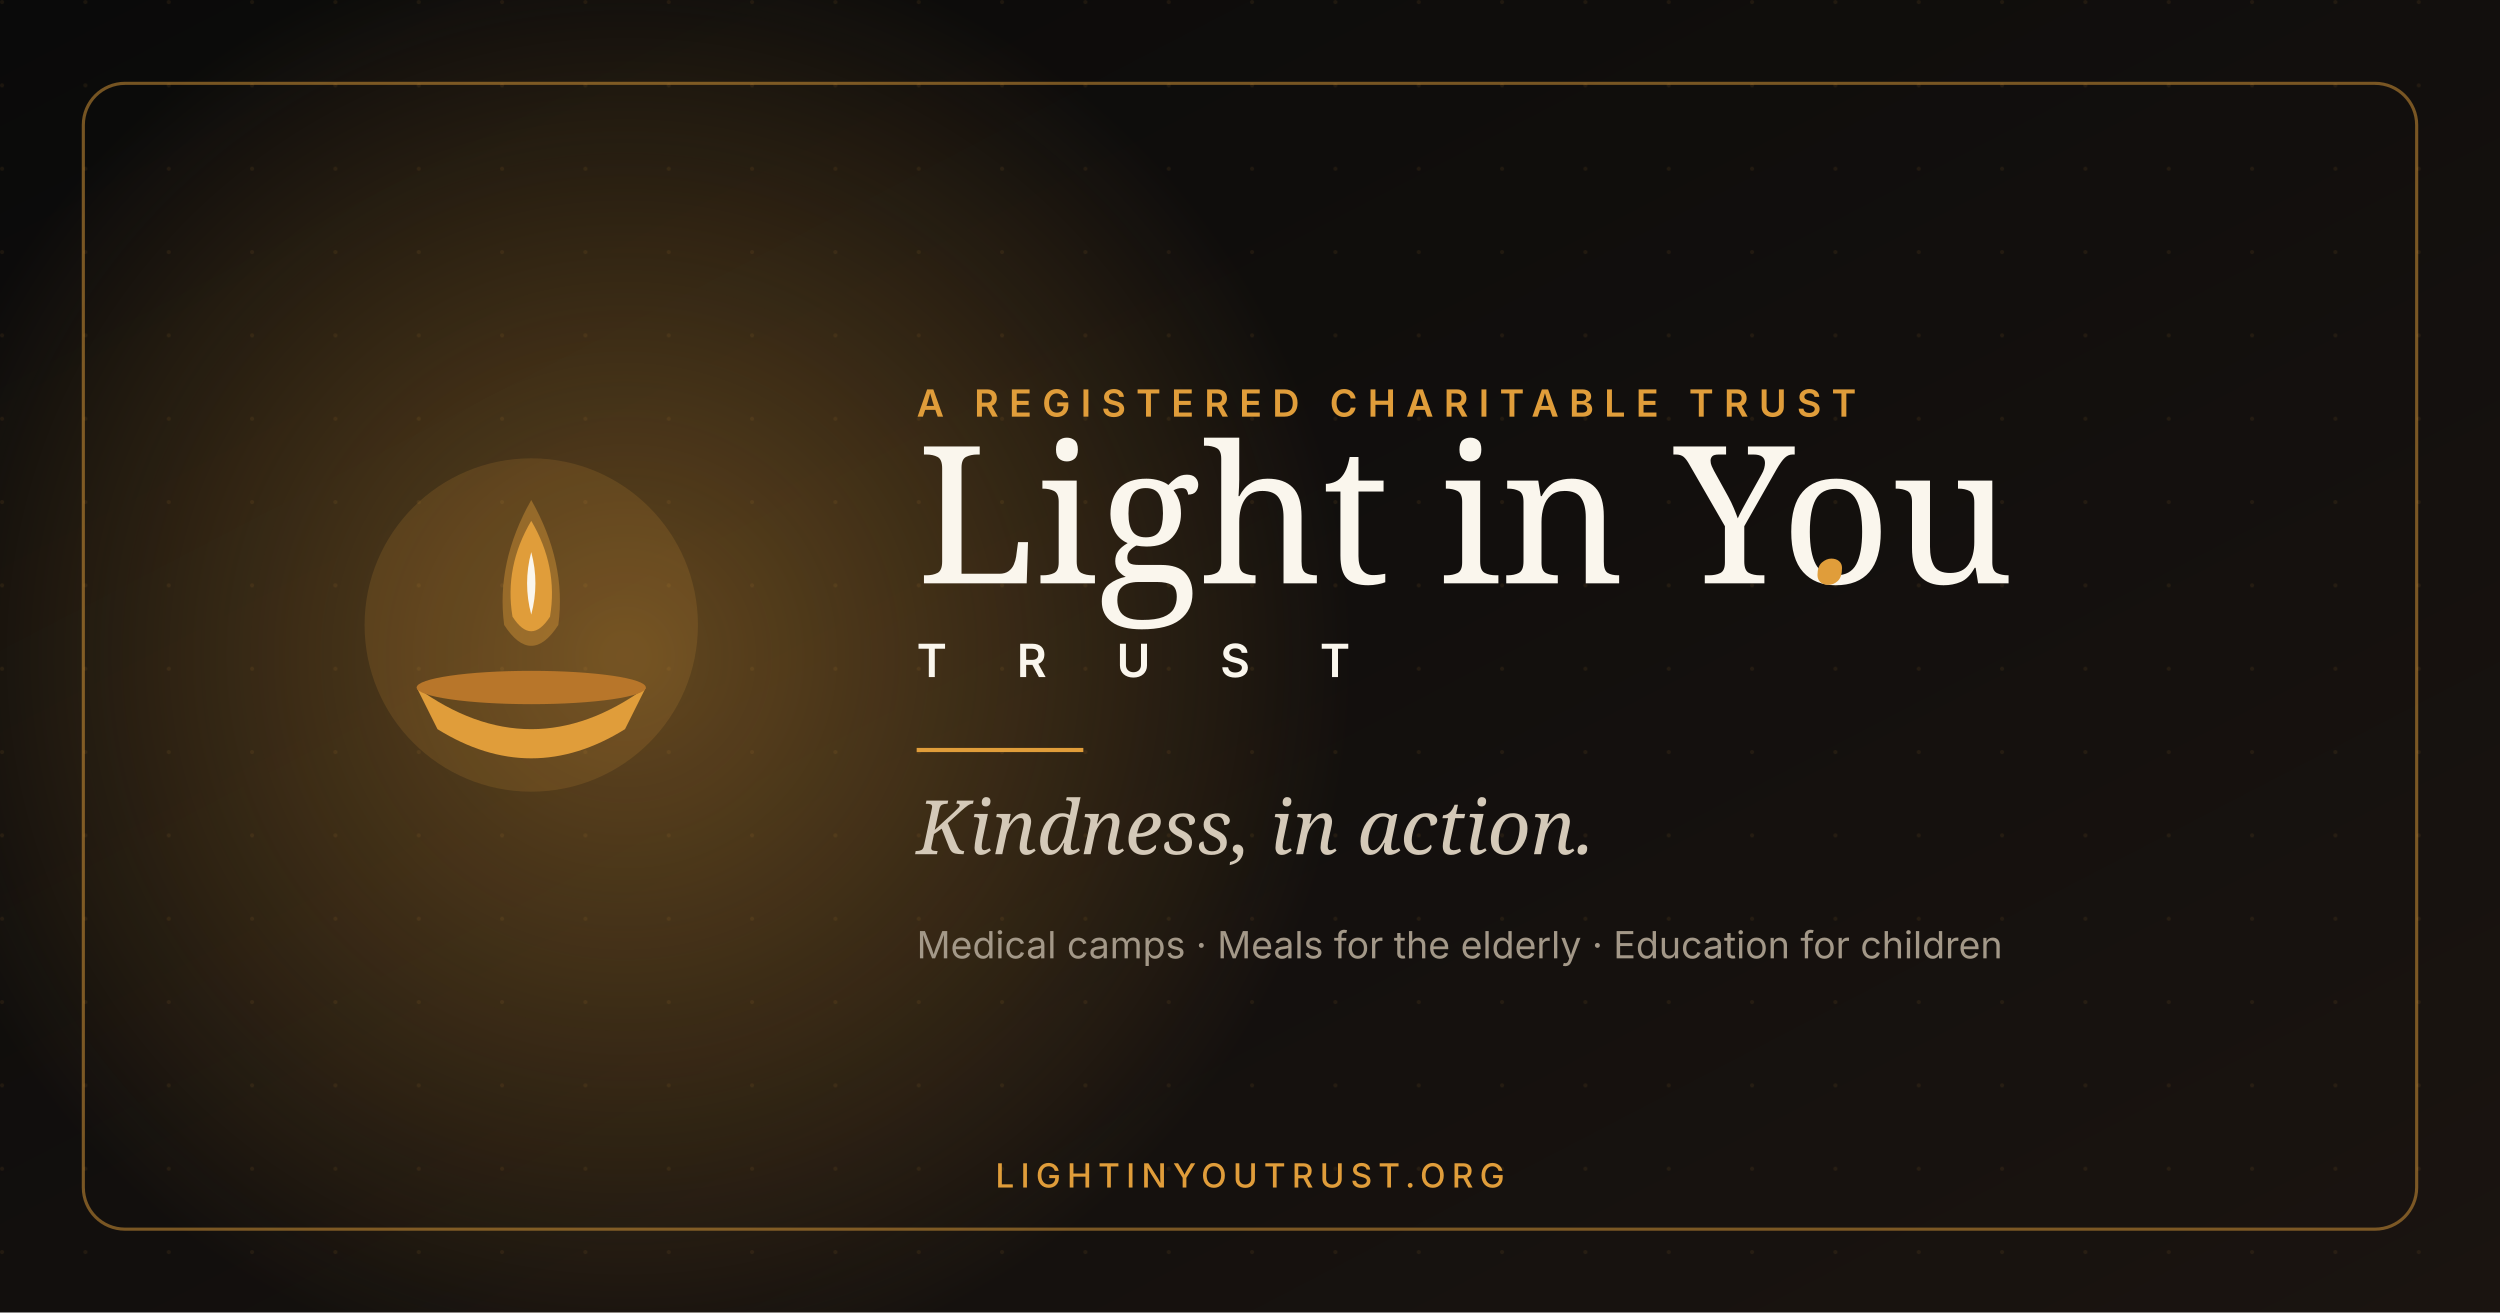
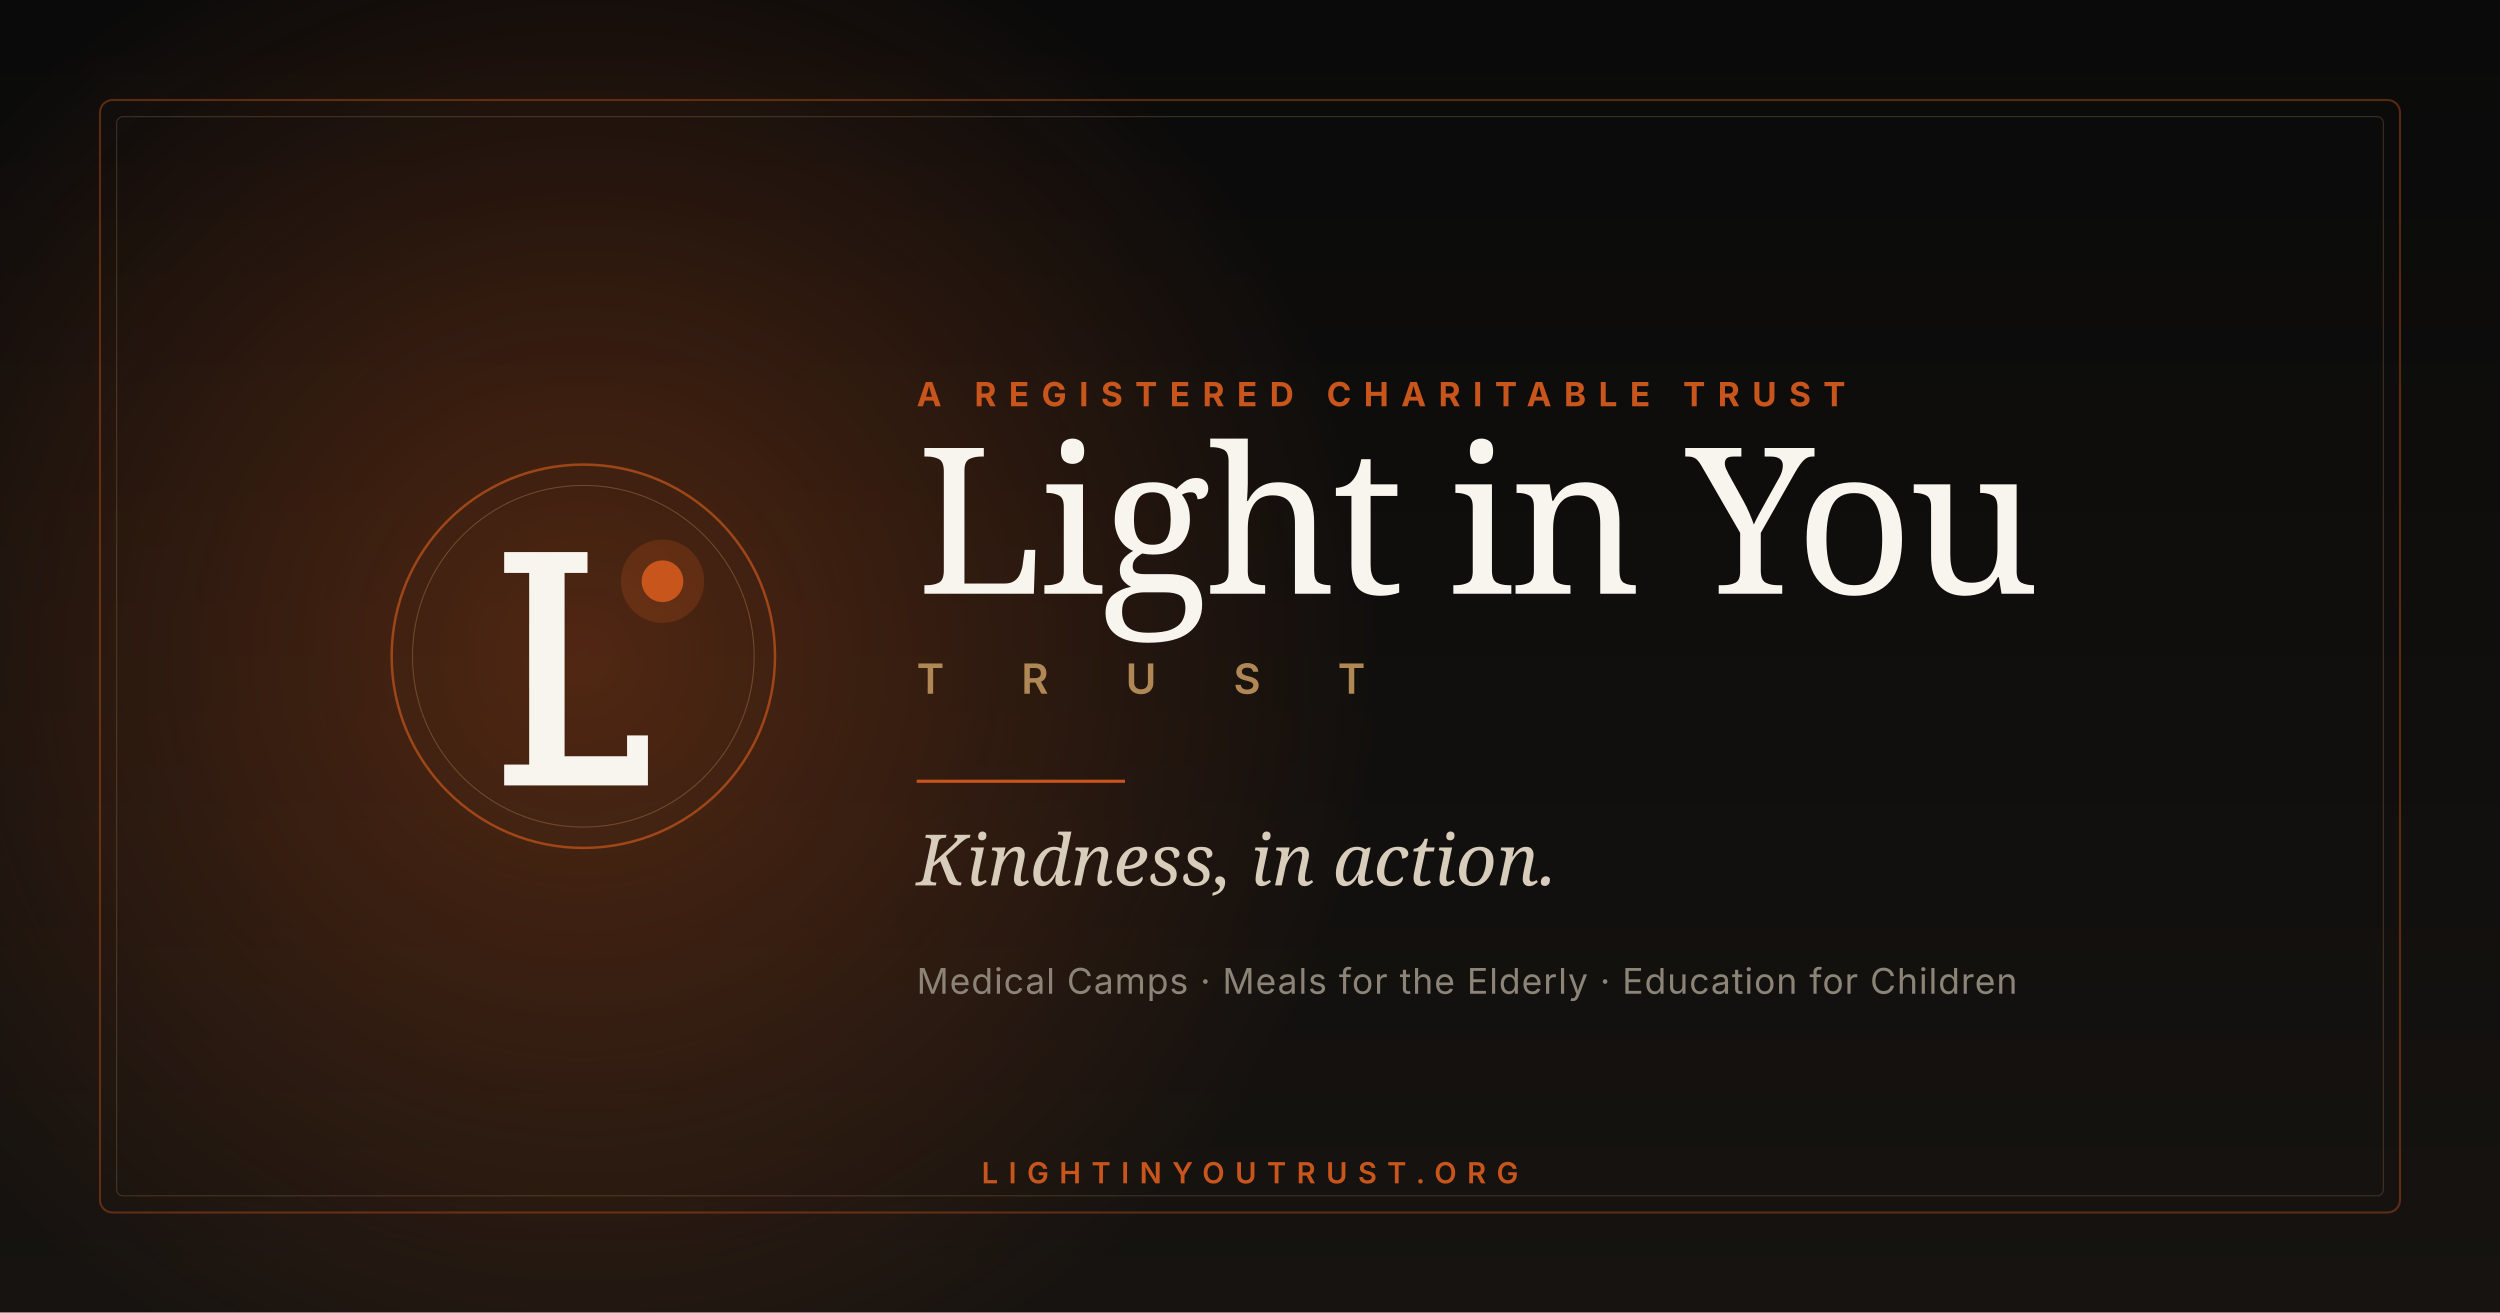
<svg xmlns="http://www.w3.org/2000/svg" viewBox="0 0 1200 630" width="1200" height="630">
  <defs>
-     <linearGradient id="bg" x1="0" y1="0" x2="1" y2="1">
+     <linearGradient id="bg" x1="0" y1="0" x2="0" y2="1">
      <stop offset="0%" stop-color="#0a0a0a" />
-       <stop offset="100%" stop-color="#1a1410" />
+       <stop offset="100%" stop-color="#161310" />
    </linearGradient>
    <radialGradient id="glow" cx="0.5" cy="0.5" r="0.5">
-       <stop offset="0%" stop-color="#e09d3a" stop-opacity="0.4" />
-       <stop offset="100%" stop-color="#e09d3a" stop-opacity="0" />
+       <stop offset="0%" stop-color="#c8551c" stop-opacity="0.35" />
+       <stop offset="100%" stop-color="#c8551c" stop-opacity="0" />
    </radialGradient>
-     <pattern id="dots" width="40" height="40" patternUnits="userSpaceOnUse">
-       <circle cx="1" cy="1" r="1" fill="#e09d3a" opacity="0.08" />
-     </pattern>
  </defs>
  <rect width="1200" height="630" fill="url(#bg)" />
-   <rect width="1200" height="630" fill="url(#dots)" />
-   <circle cx="300" cy="315" r="350" fill="url(#glow)" />
-   <rect x="40" y="40" width="1120" height="550" rx="20" fill="none" stroke="#e09d3a" stroke-width="1.5" opacity="0.5" />
-   <g transform="translate(180, 240)">
-     <circle cx="75" cy="60" r="80" fill="#e09d3a" opacity="0.15" />
-     <path d="M75 0 Q92 30 88 60 Q75 80 62 60 Q58 30 75 0 Z" fill="#e09d3a" opacity="0.4" />
-     <path d="M75 10 Q88 32 84 56 Q75 70 66 56 Q62 32 75 10 Z" fill="#e09d3a" />
-     <path d="M75 25 Q79 40 75 55 Q71 40 75 25 Z" fill="#faf6ed" />
-     <path d="M20 90 Q75 130 130 90 L120 110 Q75 138 30 110 Z" fill="#e09d3a" />
-     <ellipse cx="75" cy="90" rx="55" ry="8" fill="#b8762a" />
+   <circle cx="280" cy="315" r="380" fill="url(#glow)" />
+   <rect x="48" y="48" width="1104" height="534" rx="6" fill="none" stroke="#c8551c" stroke-width="1" opacity="0.4" />
+   <rect x="56" y="56" width="1088" height="518" rx="3" fill="none" stroke="#b08856" stroke-width="0.5" opacity="0.3" />
+   <g transform="translate(180, 215)">
+     <circle cx="100" cy="100" r="92" fill="none" stroke="#c8551c" stroke-width="1.2" opacity="0.7" />
+     <circle cx="100" cy="100" r="82" fill="none" stroke="#b08856" stroke-width="0.5" opacity="0.4" />
+     <g fill="#f8f5ee">
+       <path d="M62 50 L102 50 L102 60 L91 60 L91 148 L121 148 L121 138 L131 138 L131 162 L62 162 L62 152 L74 152 L74 60 L62 60 Z" />
+     </g>
+     <circle cx="138" cy="64" r="10" fill="#c8551c" />
+     <circle cx="138" cy="64" r="20" fill="#c8551c" opacity="0.22" />
  </g>
-   <g transform="translate(440, 200)">
-     <text x="0" y="0" font-family="Inter, sans-serif" font-size="18" font-weight="600" letter-spacing="5" fill="#e09d3a">A REGISTERED CHARITABLE TRUST</text>
-     <text x="0" y="80" font-family="'Cormorant Garamond', Georgia, serif" font-size="92" font-weight="500" fill="#faf6ed">Light in You</text>
-     <text x="0" y="80" font-family="'Cormorant Garamond', Georgia, serif" font-size="92" font-style="italic" font-weight="500" fill="#e09d3a" dx="430">.</text>
-     <text x="0" y="125" font-family="Inter, sans-serif" font-size="22" font-weight="600" letter-spacing="14" fill="#faf6ed">T  R  U  S  T</text>
-     <line x1="0" y1="160" x2="80" y2="160" stroke="#e09d3a" stroke-width="2" />
-     <text x="0" y="210" font-family="'Cormorant Garamond', Georgia, serif" font-size="36" font-style="italic" fill="#d4c9b8">Kindness, in action.</text>
-     <text x="0" y="260" font-family="Inter, sans-serif" font-size="18" fill="#a39888">Medical camps  ·  Meals for the elderly  ·  Education for children</text>
+   <g transform="translate(440, 195)">
+     <text x="0" y="0" font-family="Inter, sans-serif" font-size="16" font-weight="700" letter-spacing="6" fill="#c8551c">A REGISTERED CHARITABLE TRUST</text>
+     <text x="0" y="90" font-family="'Cormorant Garamond', Georgia, serif" font-size="98" font-weight="500" fill="#f8f5ee" letter-spacing="-2">Light in You</text>
+     <text x="0" y="138" font-family="Inter, sans-serif" font-size="20" font-weight="600" letter-spacing="16" fill="#b08856">T  R  U  S  T</text>
+     <line x1="0" y1="180" x2="100" y2="180" stroke="#c8551c" stroke-width="1.5" />
+     <text x="0" y="230" font-family="'Cormorant Garamond', Georgia, serif" font-size="34" font-style="italic" fill="#d8cdbb">Kindness, in action.</text>
+     <text x="0" y="282" font-family="Inter, sans-serif" font-size="17" font-weight="400" fill="#8d8478" letter-spacing="0.5">Medical Camps  ·  Meals for the Elderly  ·  Education for Children</text>
  </g>
-   <text x="600" y="570" text-anchor="middle" font-family="Inter, sans-serif" font-size="16" font-weight="500" letter-spacing="3" fill="#e09d3a">LIGHTINYOUTRUST.ORG</text>
+   <text x="600" y="568" text-anchor="middle" font-family="Inter, sans-serif" font-size="14" font-weight="600" letter-spacing="5" fill="#c8551c">LIGHTINYOUTRUST.ORG</text>
</svg>
